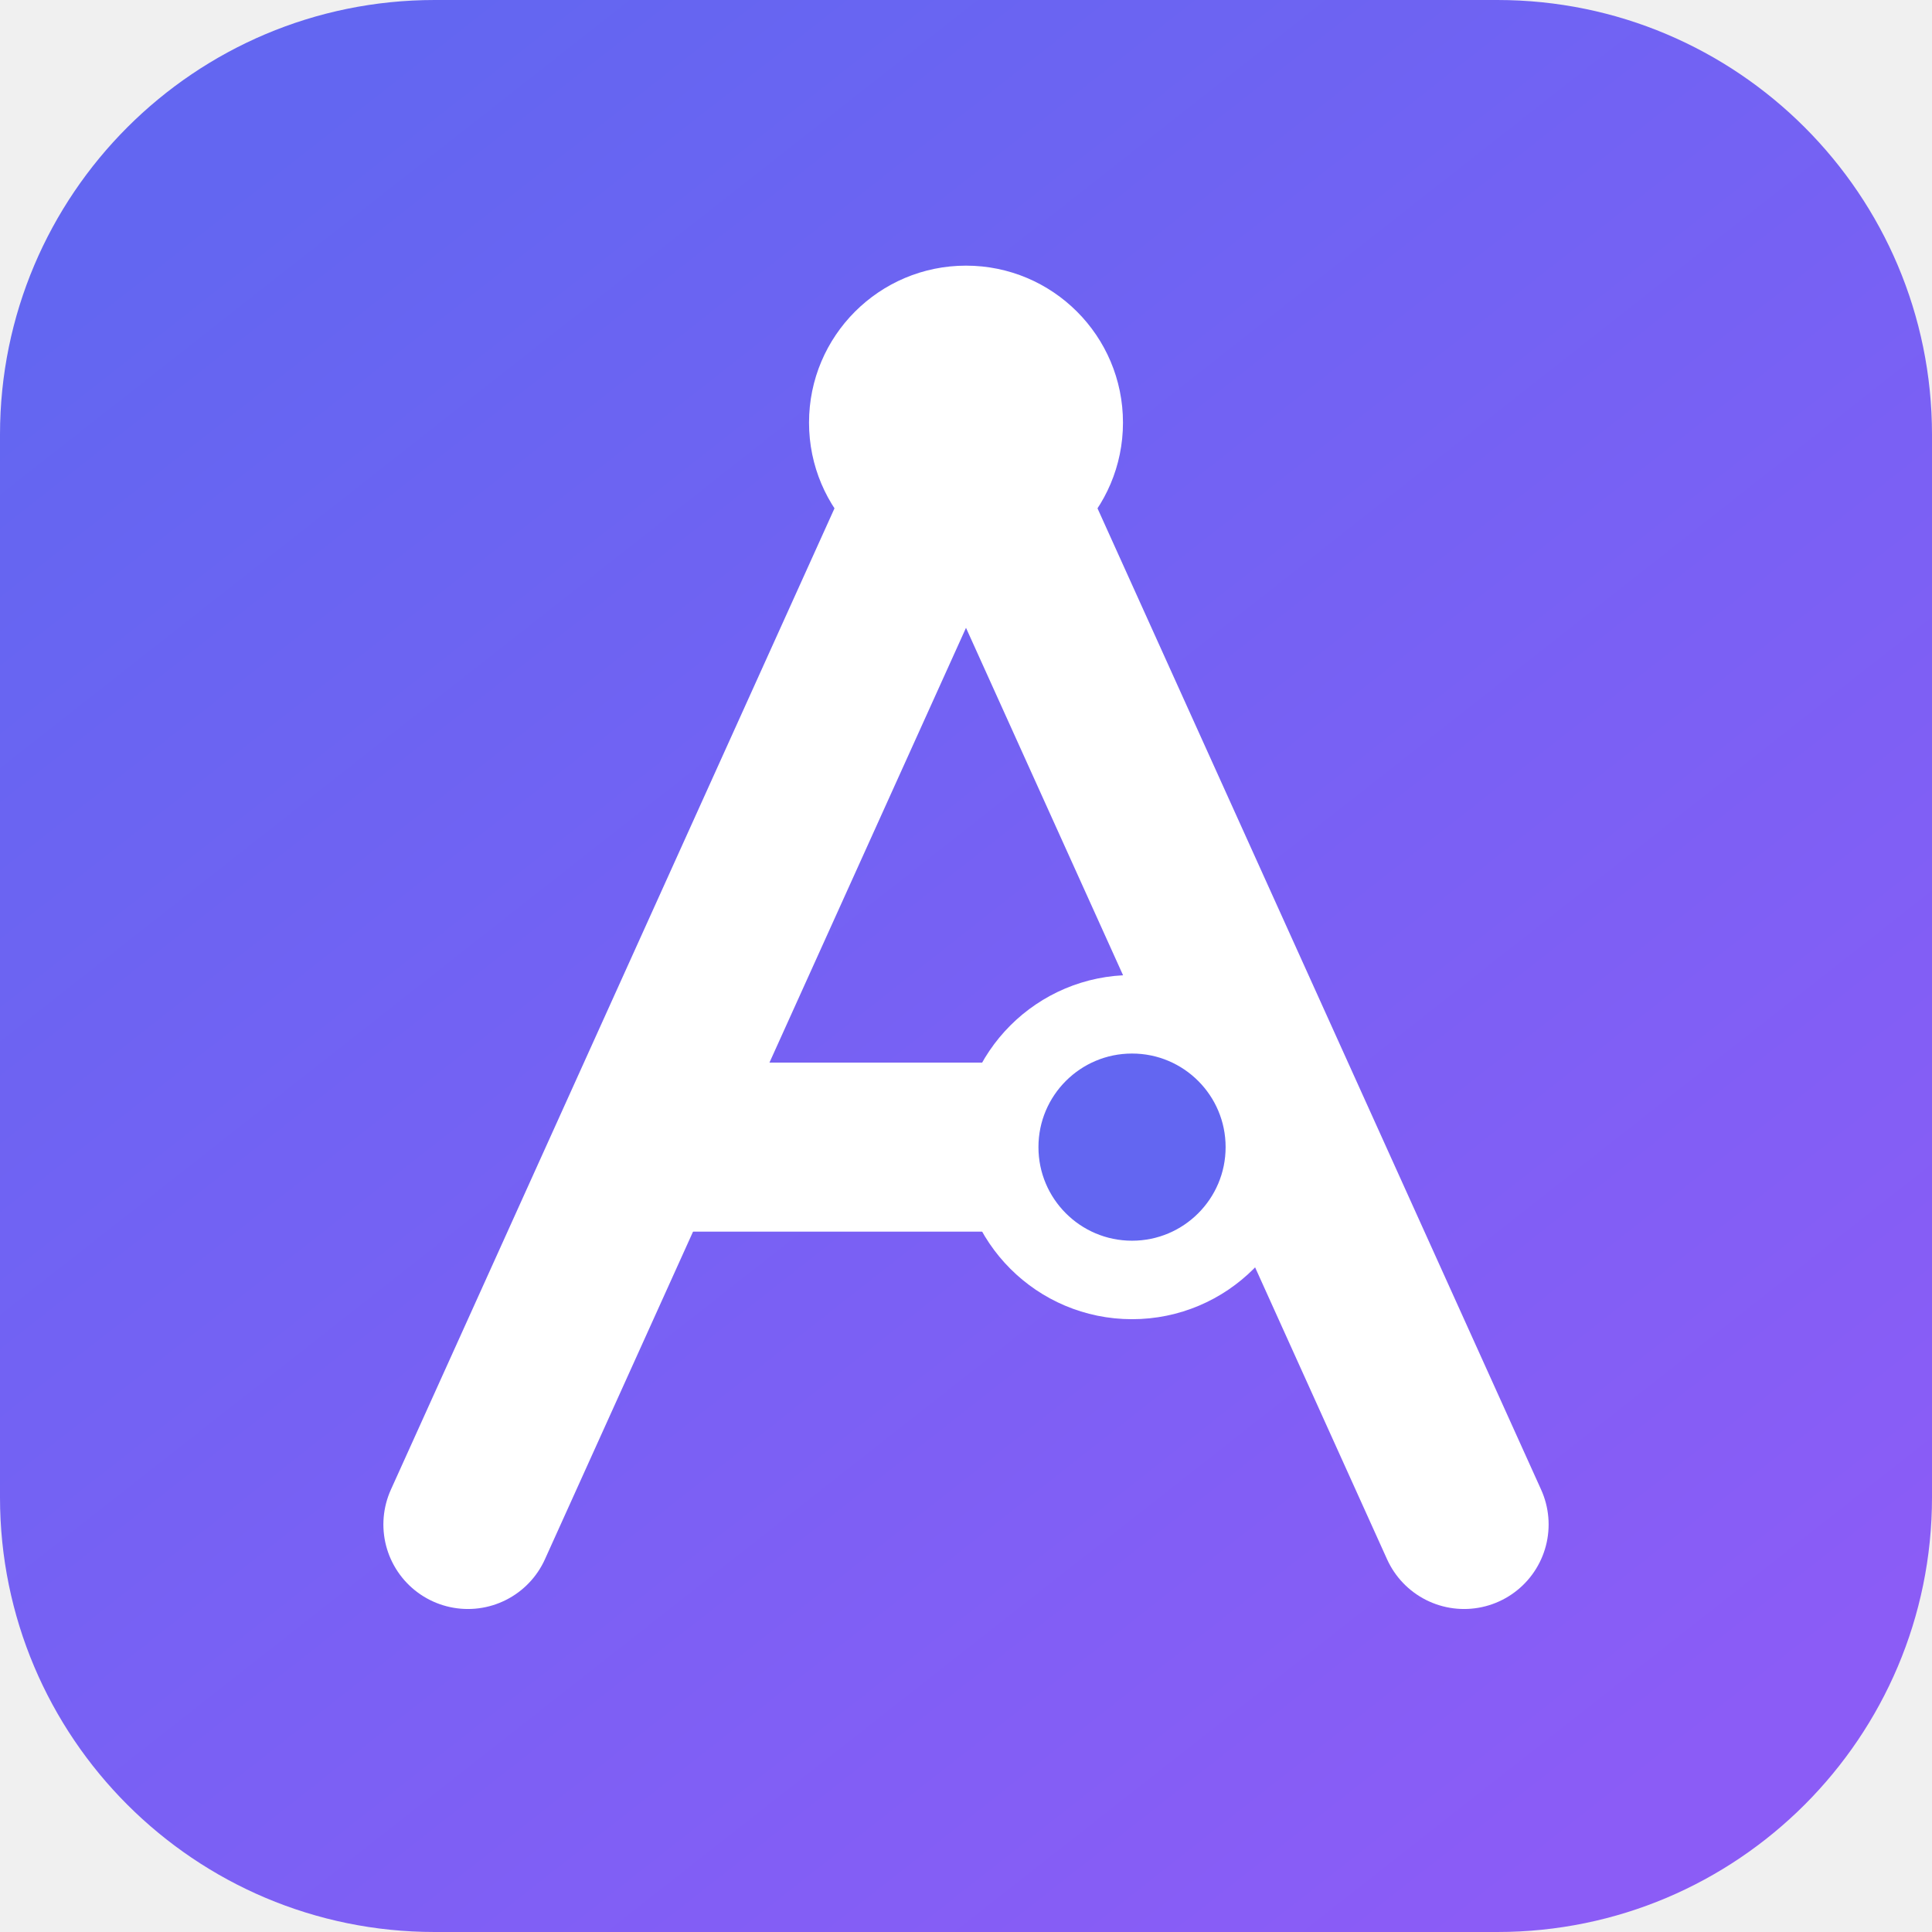
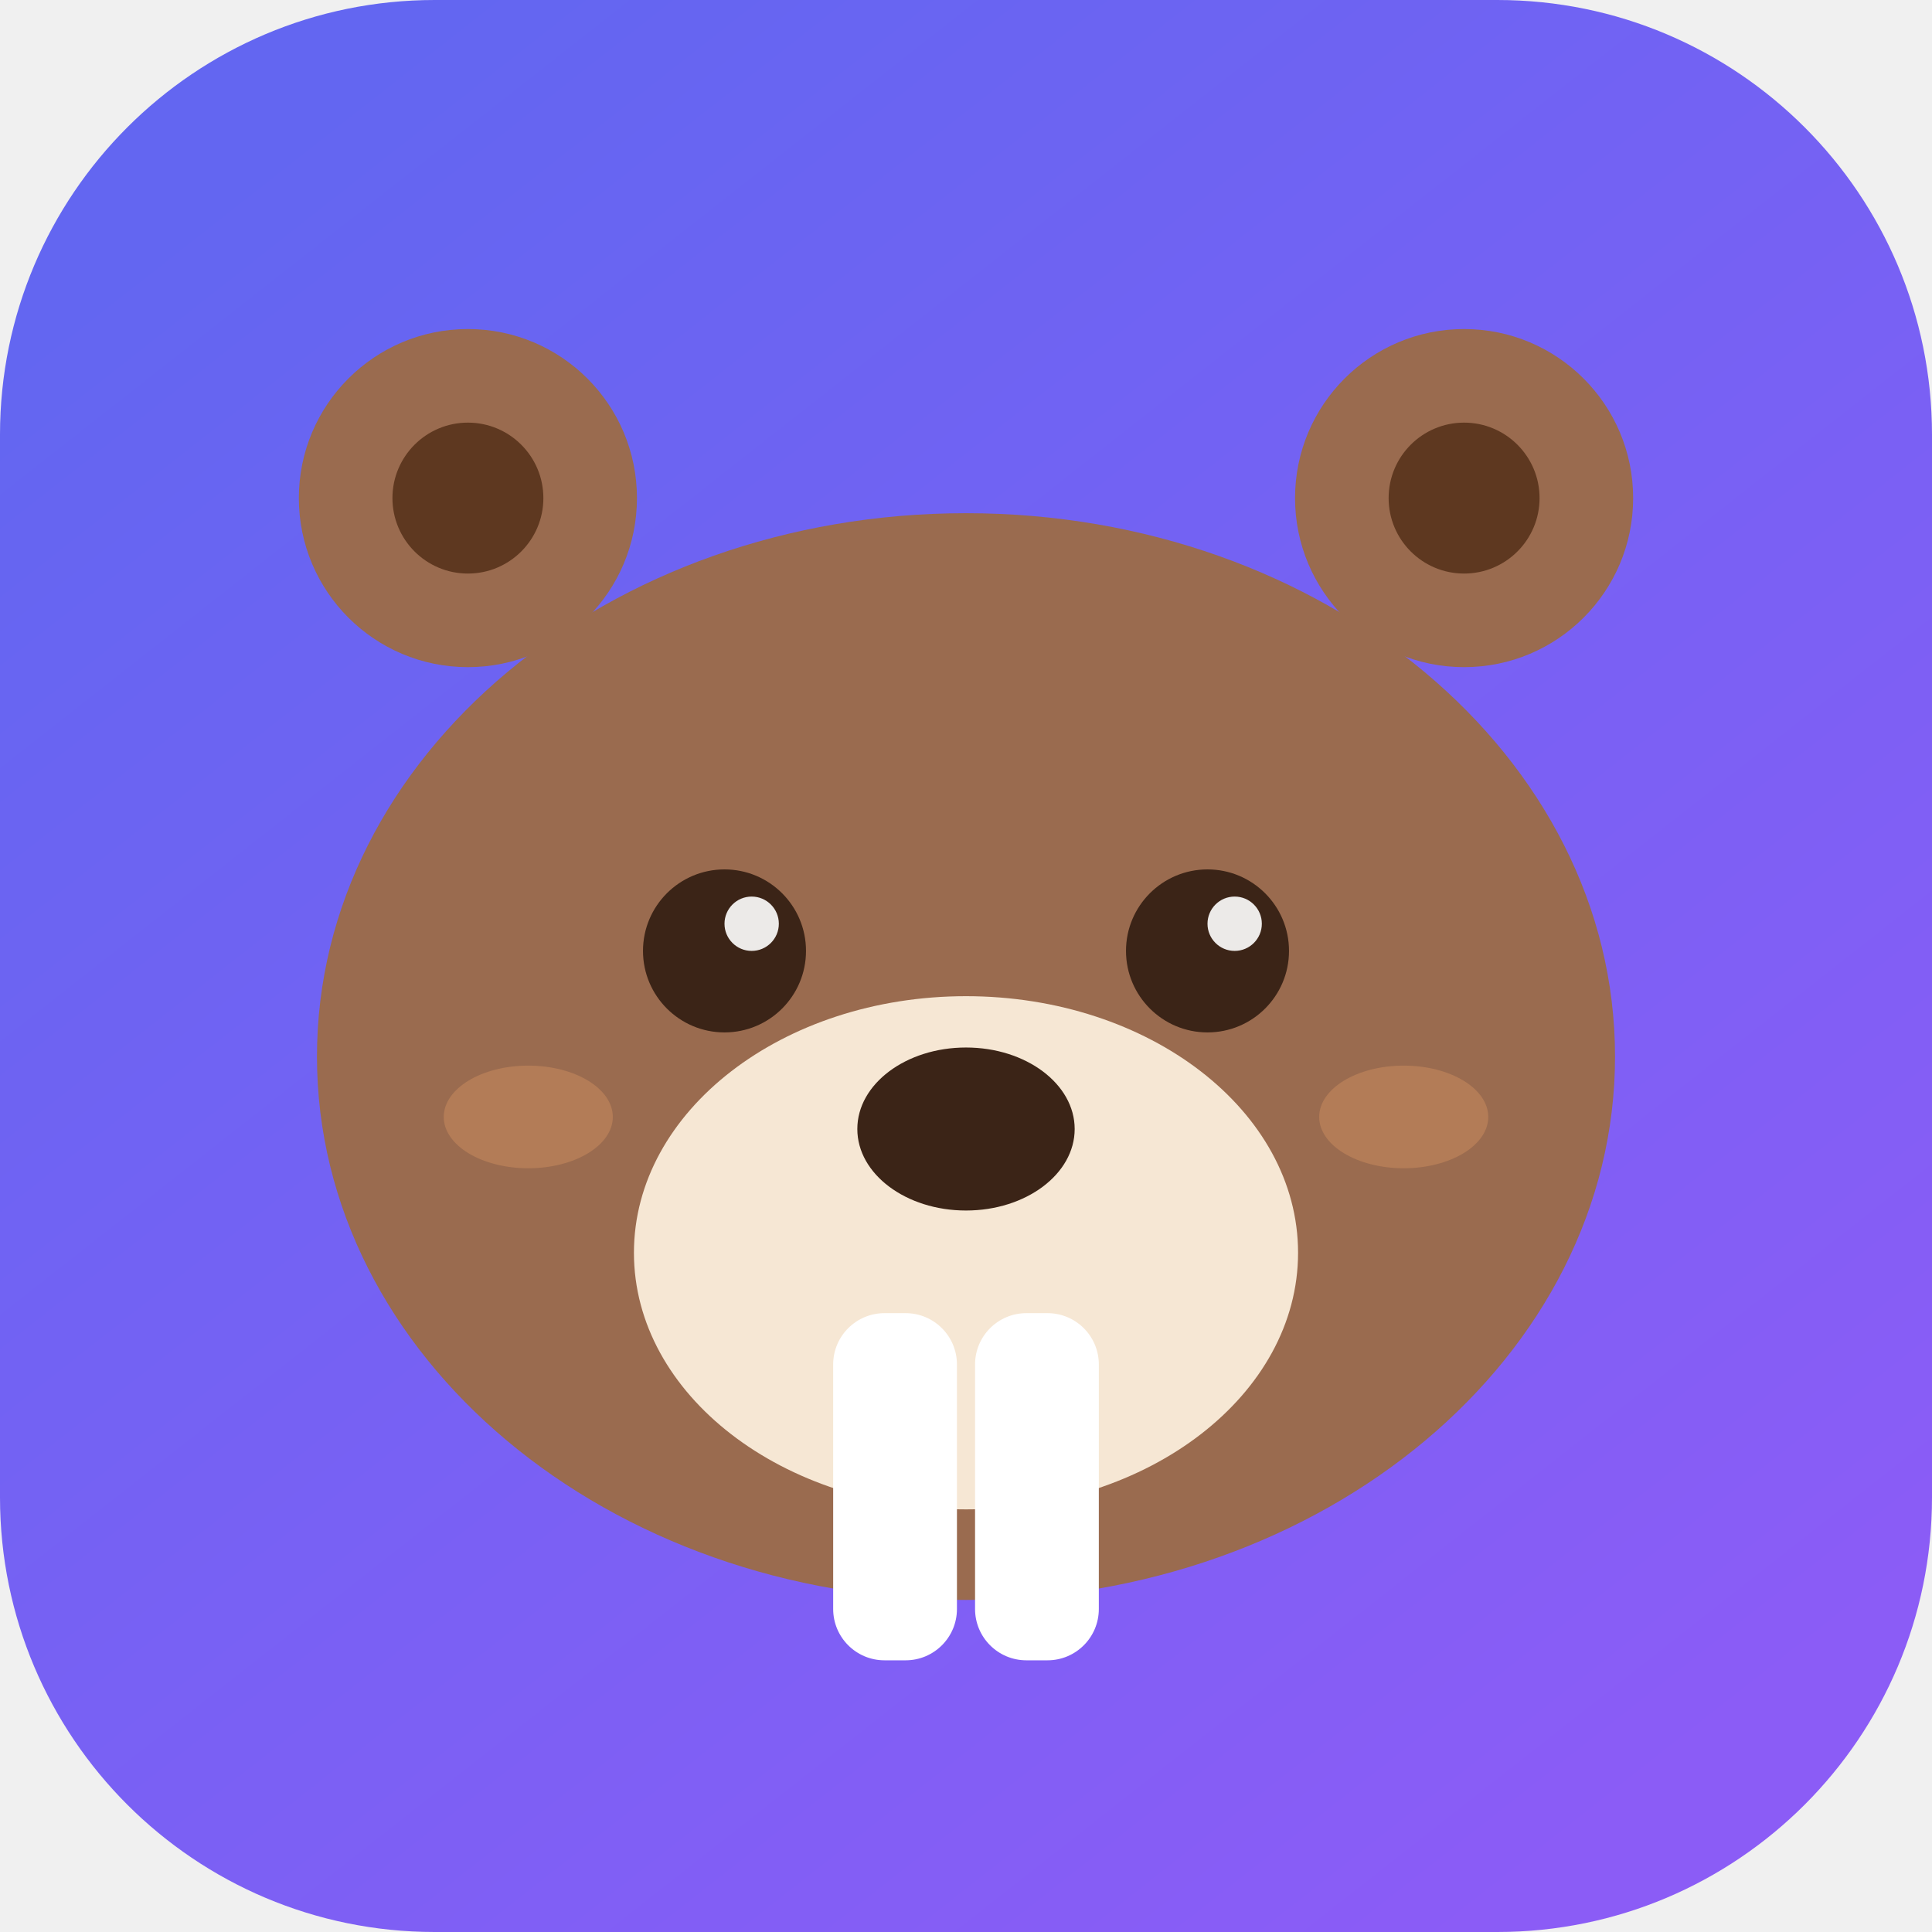
<svg xmlns="http://www.w3.org/2000/svg" width="64" height="64" viewBox="0 0 64 64">
  <defs>
    <linearGradient id="bg" x1="10" y1="4" x2="54" y2="60" gradientUnits="userSpaceOnUse">
      <stop offset="0" stop-color="#6366F1" />
      <stop offset="1" stop-color="#8B5CF6" />
    </linearGradient>
  </defs>
  <rect width="64" height="64" rx="14.4" fill="url(#bg)" />
-   <g stroke="#FFFFFF" stroke-width="5.6" stroke-linecap="round" fill="none">
-     <path d="M32 14 15.5 50.5" />
-     <path d="M32 14 48.5 50.5" />
-     <path d="M22 38h20" />
+   <g>
+     <circle cx="15.5" cy="16.5" r="5.6" fill="#9A6B4F" />
+     <circle cx="15.5" cy="16.5" r="2.5" fill="#5E3820" />
+     <circle cx="48.5" cy="16.5" r="5.6" fill="#9A6B4F" />
+     <circle cx="48.5" cy="16.5" r="2.5" fill="#5E3820" />
+     <ellipse cx="32" cy="35" rx="21.5" ry="18" fill="#9A6B4F" />
+     <ellipse cx="32" cy="41.5" rx="11" ry="8.5" fill="#F6E7D4" />
+     <ellipse cx="17.5" cy="37" rx="2.8" ry="1.7" fill="#C98A5C" opacity="0.55" />
+     <ellipse cx="46.5" cy="37" rx="2.8" ry="1.7" fill="#C98A5C" opacity="0.55" />
+     <circle cx="24" cy="31.5" r="2.7" fill="#3B2417" />
+     <circle cx="40" cy="31.5" r="2.7" fill="#3B2417" />
+     <circle cx="24.9" cy="30.6" r="0.9" fill="#FFFFFF" opacity="0.9" />
+     <circle cx="40.9" cy="30.6" r="0.9" fill="#FFFFFF" opacity="0.9" />
+     <ellipse cx="32" cy="37.4" rx="3.6" ry="2.7" fill="#3B2417" />
+     <rect x="27.6" y="43.5" width="4.1" height="11.5" rx="1.7" fill="#FFFFFF" />
+     <rect x="32.3" y="43.5" width="4.1" height="11.5" rx="1.7" fill="#FFFFFF" />
  </g>
-   <circle cx="32" cy="14" r="5.2" fill="#FFFFFF" />
-   <circle cx="37.5" cy="38" r="4.4" fill="#6366F1" stroke="#FFFFFF" stroke-width="2.6" />
</svg>
